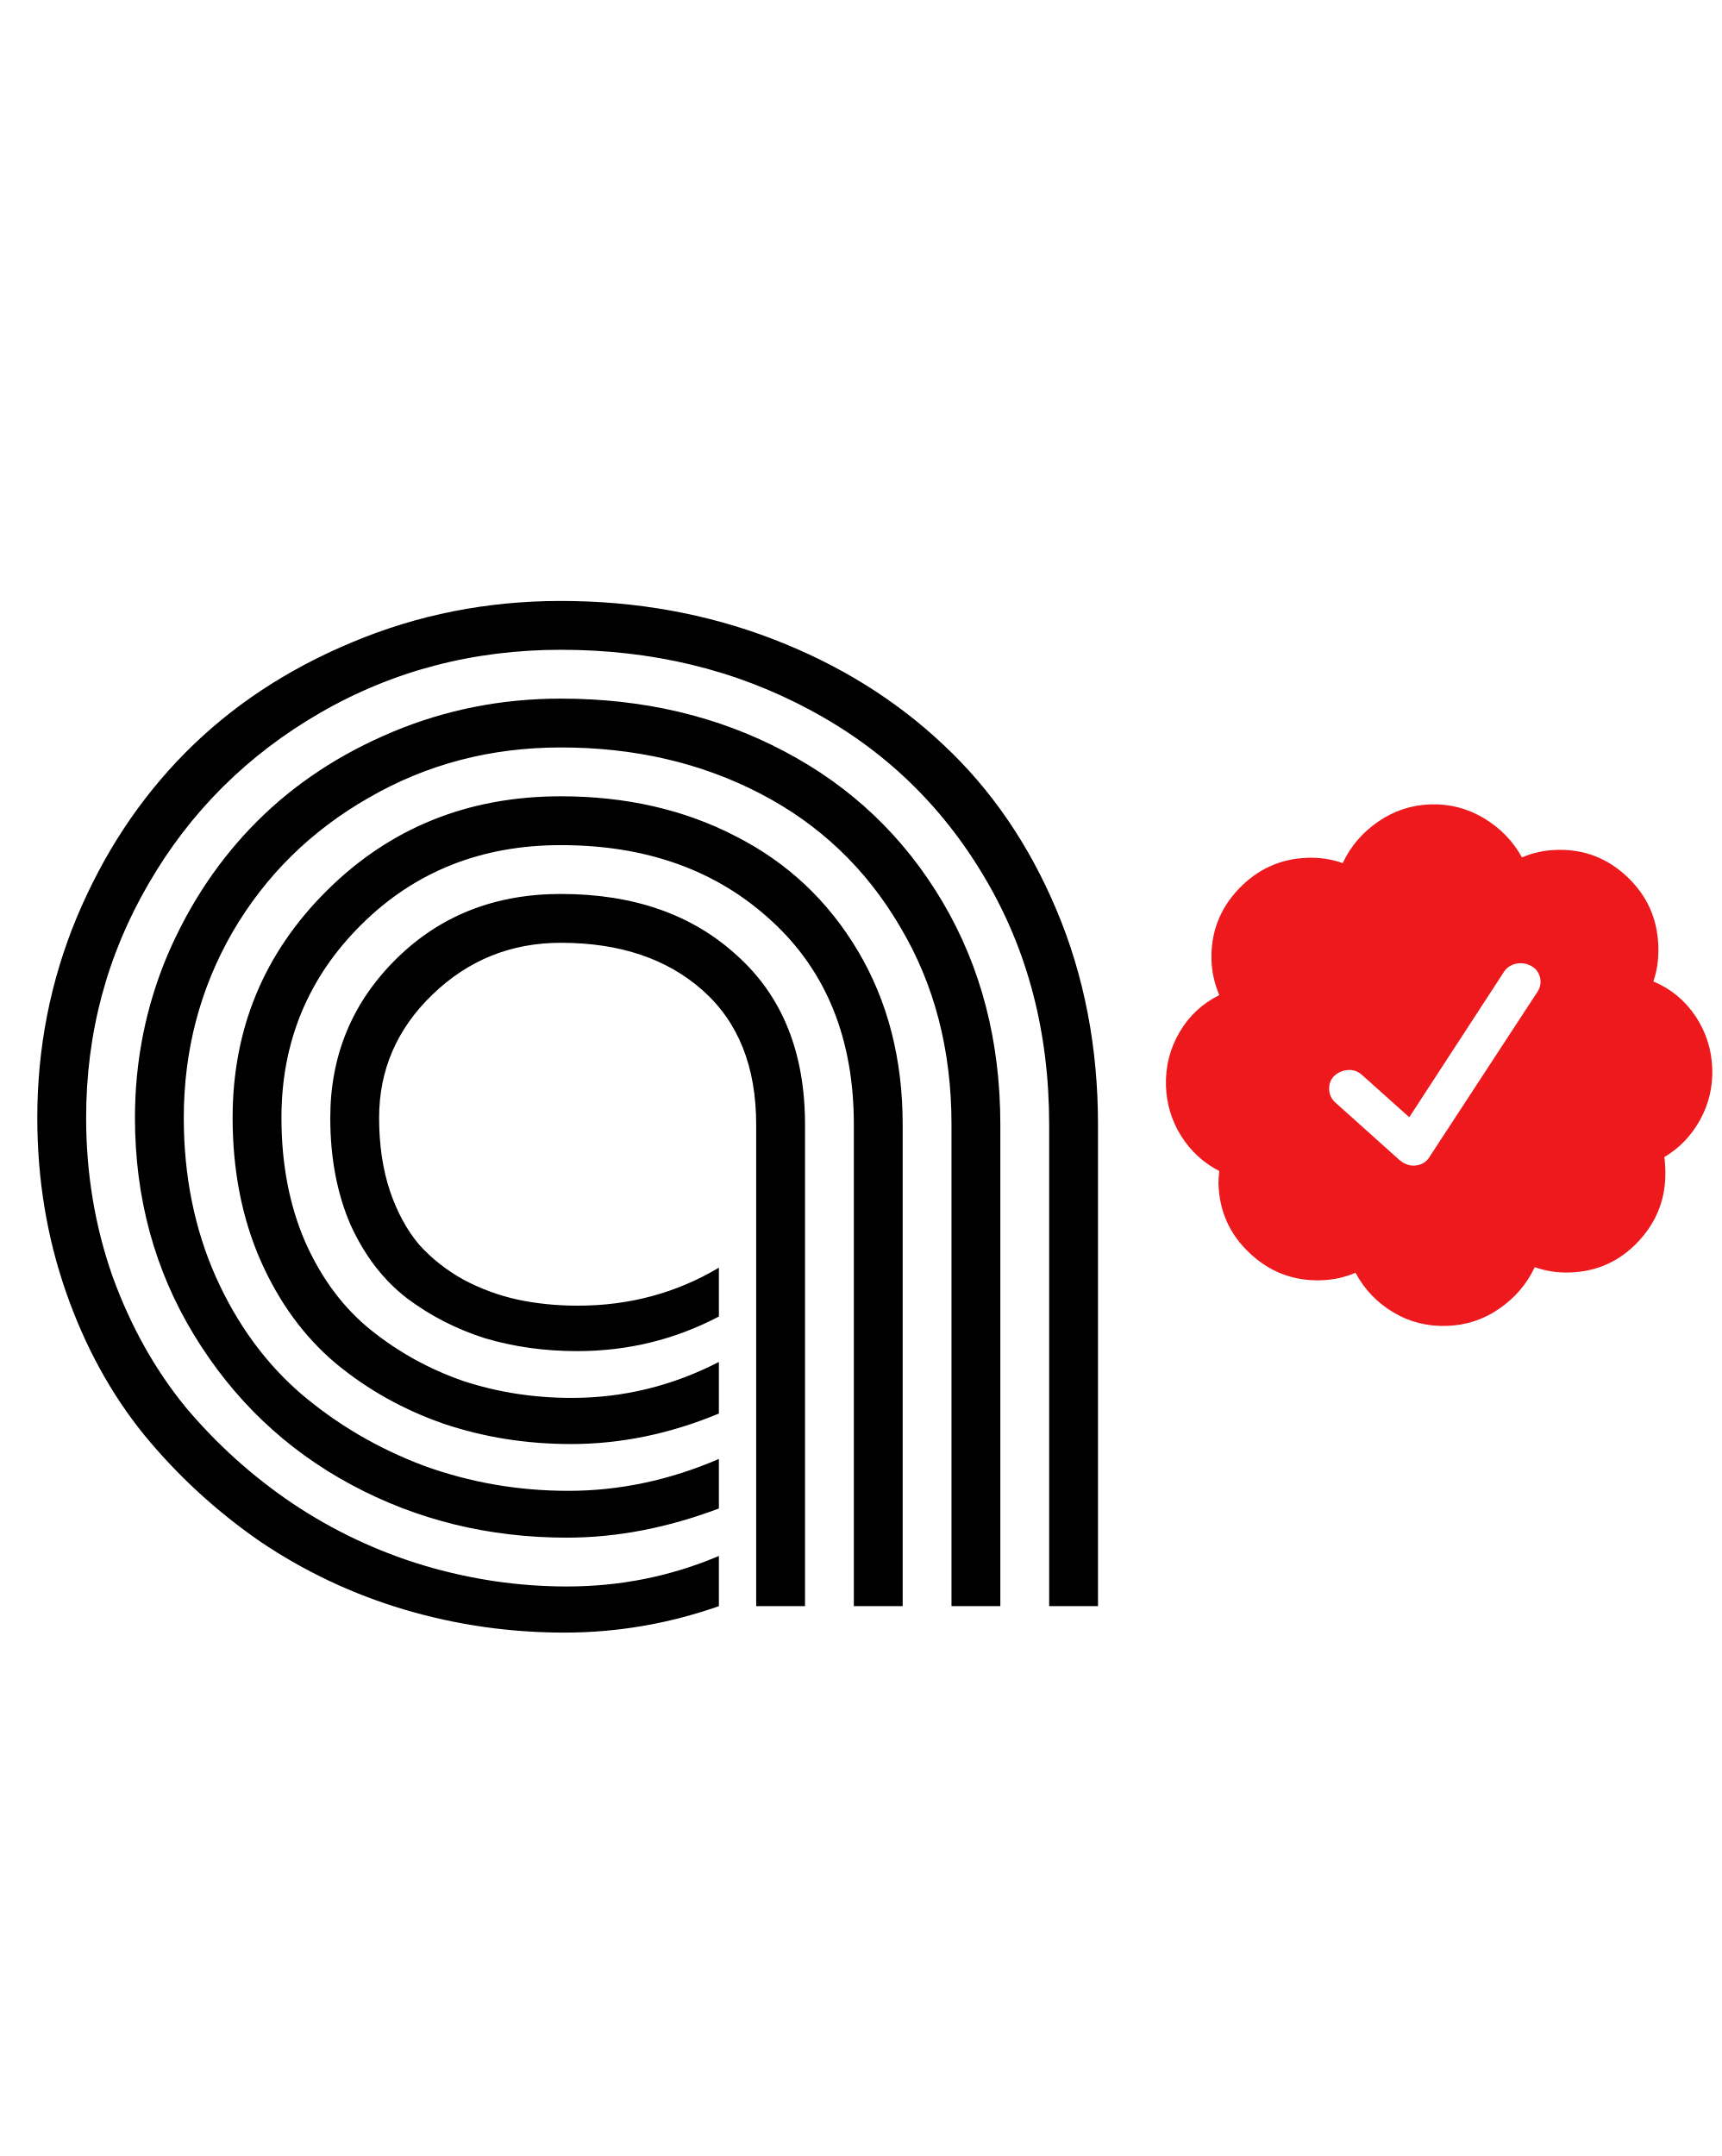
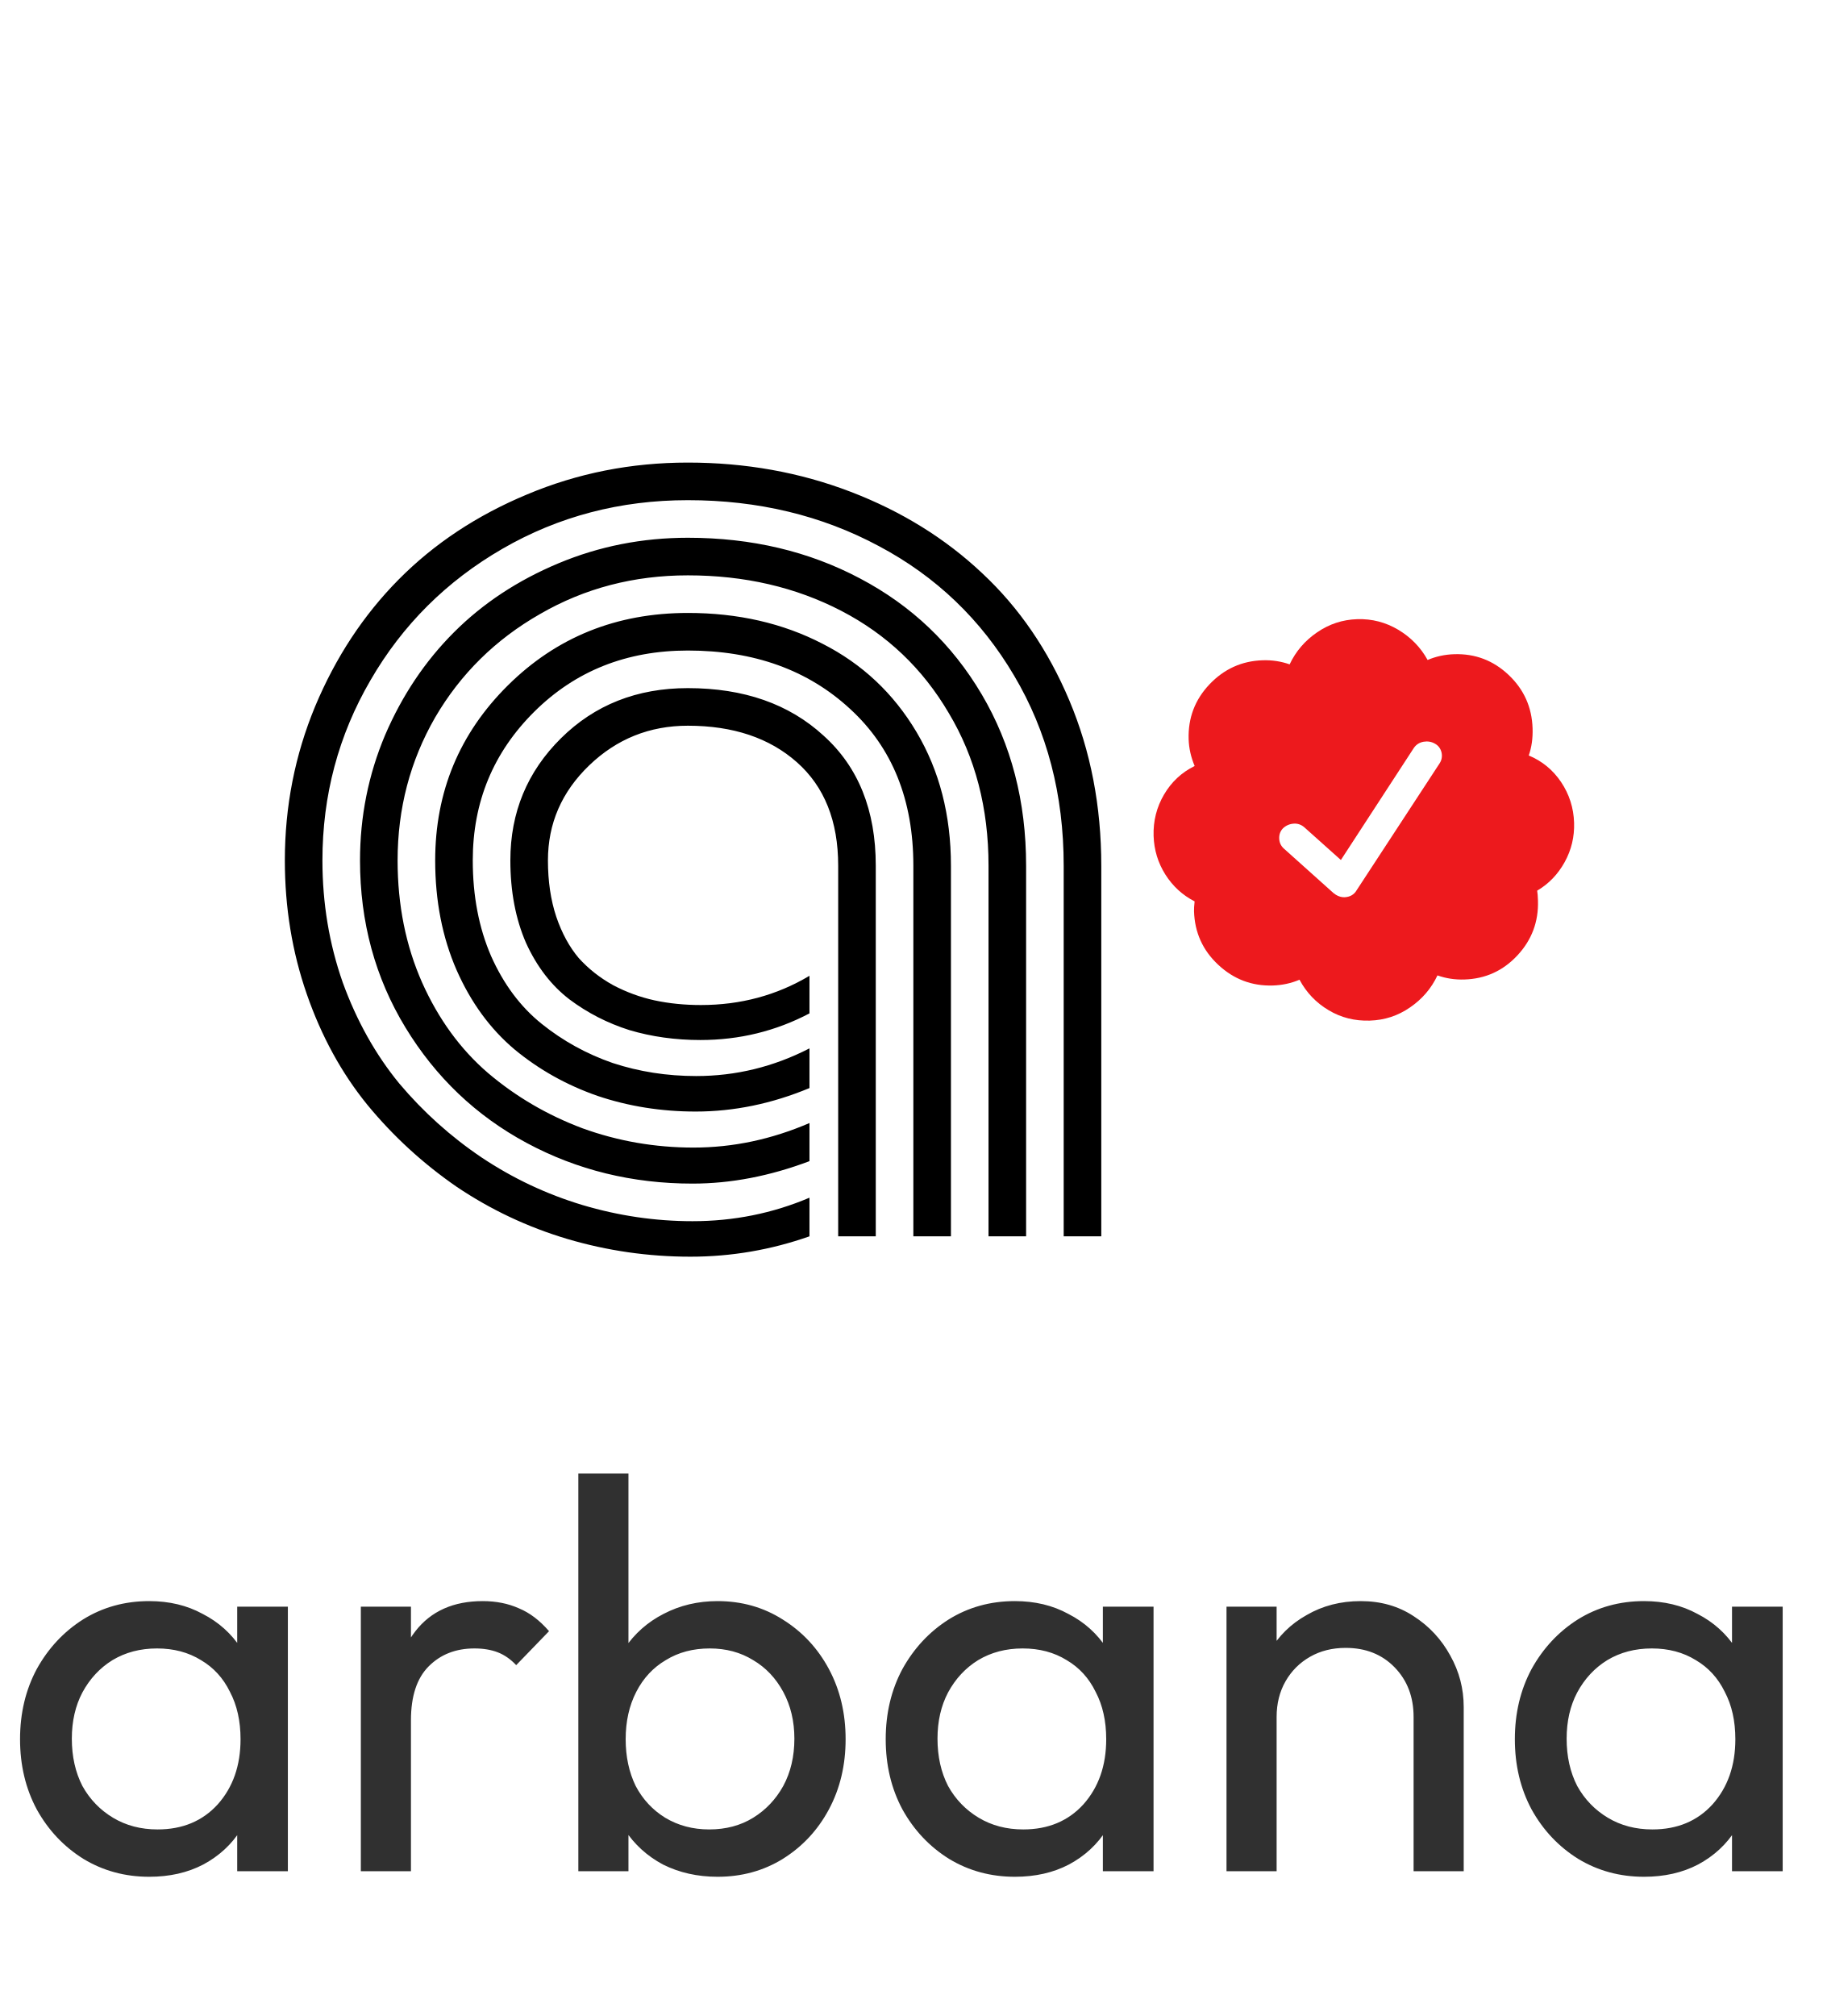
- <svg xmlns="http://www.w3.org/2000/svg" width="119" height="149" viewBox="0 0 119 149" fill="none">
-   <path d="M52.266 77.719C52.266 73.719 51.031 70.625 48.562 68.438C46.094 66.25 42.828 65.156 38.766 65.156C35.328 65.156 32.375 66.344 29.906 68.719C27.438 71.094 26.203 73.938 26.203 77.25C26.203 79.125 26.453 80.812 26.953 82.312C27.453 83.781 28.125 85.016 28.969 86.016C29.844 86.984 30.875 87.797 32.062 88.453C33.25 89.078 34.484 89.531 35.766 89.812C37.078 90.094 38.469 90.234 39.938 90.234C43.5 90.234 46.75 89.359 49.688 87.609V90.984C46.656 92.578 43.391 93.375 39.891 93.375C37.641 93.375 35.516 93.078 33.516 92.484C31.547 91.859 29.75 90.938 28.125 89.719C26.5 88.469 25.203 86.781 24.234 84.656C23.297 82.5 22.828 80.031 22.828 77.25C22.828 72.938 24.344 69.281 27.375 66.281C30.406 63.281 34.203 61.781 38.766 61.781C43.797 61.781 47.859 63.203 50.953 66.047C54.078 68.859 55.641 72.75 55.641 77.719V111H52.266V77.719ZM62.391 77.719V111H59.016V77.719C59.016 71.812 57.125 67.125 53.344 63.656C49.562 60.156 44.703 58.406 38.766 58.406C33.266 58.406 28.672 60.234 24.984 63.891C21.297 67.547 19.453 72 19.453 77.25C19.453 80.438 20 83.297 21.094 85.828C22.219 88.359 23.734 90.391 25.641 91.922C27.547 93.453 29.672 94.625 32.016 95.438C34.391 96.219 36.891 96.609 39.516 96.609C43.078 96.609 46.469 95.781 49.688 94.125V97.688C46.312 99.094 42.906 99.797 39.469 99.797C36.375 99.797 33.438 99.328 30.656 98.391C27.875 97.422 25.391 96.031 23.203 94.219C21.016 92.375 19.281 90 18 87.094C16.719 84.156 16.078 80.875 16.078 77.25C16.078 71.094 18.25 65.859 22.594 61.547C26.969 57.203 32.359 55.031 38.766 55.031C43.266 55.031 47.297 55.953 50.859 57.797C54.422 59.609 57.234 62.25 59.297 65.719C61.359 69.188 62.391 73.188 62.391 77.719ZM69.141 77.719V111H65.766V77.719C65.766 72.562 64.578 68 62.203 64.031C59.859 60.031 56.641 56.969 52.547 54.844C48.453 52.719 43.859 51.656 38.766 51.656C33.922 51.656 29.5 52.812 25.5 55.125C21.5 57.406 18.359 60.5 16.078 64.406C13.828 68.312 12.703 72.594 12.703 77.25C12.703 81.25 13.438 84.906 14.906 88.219C16.375 91.5 18.344 94.203 20.812 96.328C23.312 98.453 26.141 100.109 29.297 101.297C32.484 102.453 35.812 103.031 39.281 103.031C42.812 103.031 46.281 102.297 49.688 100.828V104.25C46.125 105.594 42.625 106.266 39.188 106.266C33.781 106.266 28.812 105.047 24.281 102.609C19.75 100.172 16.125 96.719 13.406 92.25C10.688 87.781 9.328 82.781 9.328 77.25C9.328 73.312 10.078 69.562 11.578 66C13.109 62.438 15.172 59.359 17.766 56.766C20.359 54.172 23.484 52.109 27.141 50.578C30.797 49.047 34.672 48.281 38.766 48.281C44.484 48.281 49.641 49.5 54.234 51.938C58.859 54.375 62.5 57.844 65.156 62.344C67.812 66.844 69.141 71.969 69.141 77.719ZM75.891 77.719V111H72.516V77.719C72.516 71.344 71.031 65.656 68.062 60.656C65.094 55.625 61.047 51.75 55.922 49.031C50.797 46.281 45.078 44.906 38.766 44.906C32.703 44.906 27.156 46.359 22.125 49.266C17.094 52.172 13.141 56.109 10.266 61.078C7.391 66.016 5.953 71.406 5.953 77.25C5.953 81.094 6.562 84.75 7.781 88.219C9.031 91.656 10.719 94.672 12.844 97.266C15 99.828 17.469 102.047 20.25 103.922C23.062 105.797 26.078 107.219 29.297 108.188C32.547 109.156 35.844 109.641 39.188 109.641C42.875 109.641 46.375 108.938 49.688 107.531V111C46.219 112.219 42.656 112.828 39 112.828C35.219 112.828 31.531 112.297 27.938 111.234C24.375 110.172 21.062 108.609 18 106.547C14.969 104.453 12.297 102 9.984 99.188C7.672 96.344 5.859 93.031 4.547 89.25C3.234 85.469 2.578 81.469 2.578 77.25C2.578 72.406 3.484 67.797 5.297 63.422C7.141 59.016 9.641 55.219 12.797 52.031C15.984 48.812 19.828 46.266 24.328 44.391C28.859 42.484 33.672 41.531 38.766 41.531C43.953 41.531 48.828 42.406 53.391 44.156C57.953 45.906 61.891 48.344 65.203 51.469C68.516 54.562 71.125 58.375 73.031 62.906C74.938 67.438 75.891 72.375 75.891 77.719Z" fill="black" />
-   <path d="M118.348 73.866C118.387 75.126 118.107 76.305 117.506 77.394C116.905 78.484 116.083 79.348 115.032 79.966C115.068 80.155 115.092 80.45 115.104 80.852C115.164 82.759 114.543 84.399 113.258 85.778C111.965 87.165 110.378 87.884 108.497 87.942C107.657 87.969 106.848 87.846 106.079 87.574C105.525 88.747 104.706 89.703 103.615 90.448C102.531 91.201 101.325 91.591 100.005 91.632C98.656 91.674 97.421 91.368 96.307 90.698C95.187 90.035 94.317 89.125 93.69 87.961C92.939 88.28 92.147 88.453 91.299 88.48C89.419 88.538 87.783 87.92 86.391 86.618C85 85.322 84.278 83.717 84.219 81.816C84.212 81.605 84.232 81.309 84.272 80.927C83.184 80.369 82.31 79.565 81.643 78.515C80.982 77.464 80.629 76.305 80.589 75.046C80.547 73.708 80.863 72.465 81.529 71.331C82.195 70.197 83.113 69.344 84.276 68.772C83.941 67.979 83.761 67.174 83.736 66.372C83.677 64.471 84.297 62.824 85.605 61.444C86.913 60.065 88.507 59.338 90.387 59.28C91.228 59.253 92.037 59.376 92.805 59.648C93.359 58.475 94.178 57.519 95.27 56.774C96.354 56.028 97.559 55.631 98.879 55.59C100.199 55.548 101.427 55.87 102.556 56.539C103.684 57.215 104.569 58.118 105.195 59.254C105.945 58.934 106.737 58.762 107.585 58.735C109.466 58.677 111.094 59.295 112.471 60.598C113.848 61.901 114.562 63.499 114.621 65.4C114.649 66.287 114.534 67.094 114.277 67.828C115.473 68.326 116.443 69.12 117.178 70.21C117.914 71.308 118.306 72.528 118.348 73.866ZM98.834 79.908L106.281 68.521C106.471 68.219 106.52 67.894 106.443 67.551C106.358 67.208 106.166 66.939 105.85 66.766C105.534 66.586 105.193 66.533 104.833 66.594C104.466 66.661 104.177 66.84 103.965 67.142L97.407 77.212L94.149 74.298C93.86 74.039 93.532 73.922 93.171 73.948C92.802 73.973 92.489 74.11 92.217 74.358C91.973 74.605 91.857 74.912 91.869 75.278C91.88 75.637 92.015 75.936 92.273 76.174L96.747 80.185L96.966 80.34C97.221 80.494 97.482 80.564 97.733 80.556C98.226 80.533 98.596 80.324 98.834 79.908Z" fill="#ED191D" />
+ <svg xmlns="http://www.w3.org/2000/svg" width="164" height="181" viewBox="0 0 164 181" fill="none">
+   <path d="M75.266 77.719C75.266 73.719 74.031 70.625 71.562 68.438C69.094 66.25 65.828 65.156 61.766 65.156C58.328 65.156 55.375 66.344 52.906 68.719C50.438 71.094 49.203 73.938 49.203 77.25C49.203 79.125 49.453 80.812 49.953 82.312C50.453 83.781 51.125 85.016 51.969 86.016C52.844 86.984 53.875 87.797 55.062 88.453C56.25 89.078 57.484 89.531 58.766 89.812C60.078 90.094 61.469 90.234 62.938 90.234C66.5 90.234 69.75 89.359 72.688 87.609V90.984C69.656 92.578 66.391 93.375 62.891 93.375C60.641 93.375 58.516 93.078 56.516 92.484C54.547 91.859 52.75 90.938 51.125 89.719C49.5 88.469 48.203 86.781 47.234 84.656C46.297 82.5 45.828 80.031 45.828 77.25C45.828 72.938 47.344 69.281 50.375 66.281C53.406 63.281 57.203 61.781 61.766 61.781C66.797 61.781 70.859 63.203 73.953 66.047C77.078 68.859 78.641 72.75 78.641 77.719V111H75.266V77.719ZM85.391 77.719V111H82.016V77.719C82.016 71.812 80.125 67.125 76.344 63.656C72.562 60.156 67.703 58.406 61.766 58.406C56.266 58.406 51.672 60.234 47.984 63.891C44.297 67.547 42.453 72 42.453 77.25C42.453 80.438 43 83.297 44.094 85.828C45.219 88.359 46.734 90.391 48.641 91.922C50.547 93.453 52.672 94.625 55.016 95.438C57.391 96.219 59.891 96.609 62.516 96.609C66.078 96.609 69.469 95.781 72.688 94.125V97.688C69.312 99.094 65.906 99.797 62.469 99.797C59.375 99.797 56.438 99.328 53.656 98.391C50.875 97.422 48.391 96.031 46.203 94.219C44.016 92.375 42.281 90 41 87.094C39.719 84.156 39.078 80.875 39.078 77.25C39.078 71.094 41.25 65.859 45.594 61.547C49.969 57.203 55.359 55.031 61.766 55.031C66.266 55.031 70.297 55.953 73.859 57.797C77.422 59.609 80.234 62.25 82.297 65.719C84.359 69.188 85.391 73.188 85.391 77.719ZM92.141 77.719V111H88.766V77.719C88.766 72.562 87.578 68 85.203 64.031C82.859 60.031 79.641 56.969 75.547 54.844C71.453 52.719 66.859 51.656 61.766 51.656C56.922 51.656 52.5 52.812 48.5 55.125C44.5 57.406 41.359 60.5 39.078 64.406C36.828 68.312 35.703 72.594 35.703 77.25C35.703 81.25 36.438 84.906 37.906 88.219C39.375 91.5 41.344 94.203 43.812 96.328C46.312 98.453 49.141 100.109 52.297 101.297C55.484 102.453 58.812 103.031 62.281 103.031C65.812 103.031 69.281 102.297 72.688 100.828V104.25C69.125 105.594 65.625 106.266 62.188 106.266C56.781 106.266 51.812 105.047 47.281 102.609C42.75 100.172 39.125 96.719 36.406 92.25C33.688 87.781 32.328 82.781 32.328 77.25C32.328 73.312 33.078 69.562 34.578 66C36.109 62.438 38.172 59.359 40.766 56.766C43.359 54.172 46.484 52.109 50.141 50.578C53.797 49.047 57.672 48.281 61.766 48.281C67.484 48.281 72.641 49.5 77.234 51.938C81.859 54.375 85.5 57.844 88.156 62.344C90.812 66.844 92.141 71.969 92.141 77.719ZM98.891 77.719V111H95.516V77.719C95.516 71.344 94.031 65.656 91.062 60.656C88.094 55.625 84.047 51.75 78.922 49.031C73.797 46.281 68.078 44.906 61.766 44.906C55.703 44.906 50.156 46.359 45.125 49.266C40.094 52.172 36.141 56.109 33.266 61.078C30.391 66.016 28.953 71.406 28.953 77.25C28.953 81.094 29.562 84.75 30.781 88.219C32.031 91.656 33.719 94.672 35.844 97.266C38 99.828 40.469 102.047 43.25 103.922C46.062 105.797 49.078 107.219 52.297 108.188C55.547 109.156 58.844 109.641 62.188 109.641C65.875 109.641 69.375 108.938 72.688 107.531V111C69.219 112.219 65.656 112.828 62 112.828C58.219 112.828 54.531 112.297 50.938 111.234C47.375 110.172 44.062 108.609 41 106.547C37.969 104.453 35.297 102 32.984 99.188C30.672 96.344 28.859 93.031 27.547 89.25C26.234 85.469 25.578 81.469 25.578 77.25C25.578 72.406 26.484 67.797 28.297 63.422C30.141 59.016 32.641 55.219 35.797 52.031C38.984 48.812 42.828 46.266 47.328 44.391C51.859 42.484 56.672 41.531 61.766 41.531C66.953 41.531 71.828 42.406 76.391 44.156C80.953 45.906 84.891 48.344 88.203 51.469C91.516 54.562 94.125 58.375 96.031 62.906C97.938 67.438 98.891 72.375 98.891 77.719Z" fill="black" />
+   <path d="M141.348 73.866C141.387 75.126 141.107 76.305 140.506 77.394C139.905 78.484 139.083 79.348 138.032 79.966C138.068 80.155 138.092 80.45 138.104 80.852C138.164 82.759 137.543 84.399 136.258 85.778C134.965 87.165 133.378 87.884 131.497 87.942C130.657 87.969 129.848 87.846 129.079 87.574C128.525 88.747 127.706 89.703 126.615 90.448C125.531 91.201 124.325 91.591 123.005 91.632C121.656 91.674 120.421 91.368 119.307 90.698C118.187 90.035 117.317 89.125 116.69 87.961C115.939 88.28 115.148 88.453 114.299 88.48C112.419 88.538 110.783 87.92 109.391 86.618C108 85.322 107.278 83.717 107.219 81.816C107.212 81.605 107.232 81.309 107.272 80.927C106.184 80.369 105.31 79.565 104.643 78.515C103.982 77.464 103.629 76.305 103.589 75.046C103.548 73.708 103.863 72.465 104.529 71.331C105.195 70.197 106.113 69.344 107.276 68.772C106.941 67.979 106.761 67.174 106.736 66.372C106.677 64.471 107.297 62.824 108.605 61.444C109.913 60.065 111.507 59.338 113.387 59.28C114.228 59.253 115.036 59.376 115.805 59.648C116.359 58.475 117.178 57.519 118.27 56.774C119.354 56.028 120.559 55.631 121.879 55.59C123.199 55.548 124.427 55.87 125.556 56.539C126.684 57.215 127.569 58.118 128.195 59.254C128.945 58.934 129.737 58.762 130.585 58.735C132.466 58.677 134.094 59.295 135.471 60.598C136.848 61.901 137.562 63.499 137.621 65.4C137.649 66.287 137.534 67.094 137.277 67.828C138.473 68.326 139.443 69.12 140.178 70.21C140.914 71.308 141.306 72.528 141.348 73.866ZM121.834 79.908L129.281 68.521C129.471 68.219 129.52 67.894 129.443 67.551C129.358 67.208 129.166 66.939 128.85 66.766C128.534 66.586 128.193 66.533 127.833 66.594C127.466 66.661 127.177 66.84 126.965 67.142L120.407 77.212L117.149 74.298C116.86 74.039 116.532 73.922 116.171 73.948C115.802 73.973 115.489 74.11 115.217 74.358C114.973 74.605 114.857 74.912 114.869 75.278C114.88 75.637 115.015 75.936 115.273 76.174L119.747 80.185L119.965 80.34C120.221 80.494 120.482 80.564 120.733 80.556C121.226 80.533 121.596 80.324 121.834 79.908Z" fill="#ED191D" />
+   <path d="M13.4 168.5C11.233 168.5 9.267 167.967 7.5 166.9C5.733 165.8 4.333 164.317 3.3 162.45C2.3 160.583 1.8 158.483 1.8 156.15C1.8 153.817 2.3 151.717 3.3 149.85C4.333 147.983 5.717 146.5 7.45 145.4C9.217 144.3 11.2 143.75 13.4 143.75C15.2 143.75 16.8 144.133 18.2 144.9C19.633 145.633 20.783 146.667 21.65 148C22.517 149.3 23 150.817 23.1 152.55V159.7C23 161.4 22.517 162.917 21.65 164.25C20.817 165.583 19.683 166.633 18.25 167.4C16.85 168.133 15.233 168.5 13.4 168.5ZM14.15 164.25C16.383 164.25 18.183 163.5 19.55 162C20.917 160.467 21.6 158.517 21.6 156.15C21.6 154.517 21.283 153.1 20.65 151.9C20.05 150.667 19.183 149.717 18.05 149.05C16.917 148.35 15.6 148 14.1 148C12.6 148 11.267 148.35 10.1 149.05C8.967 149.75 8.067 150.717 7.4 151.95C6.767 153.15 6.45 154.533 6.45 156.1C6.45 157.7 6.767 159.117 7.4 160.35C8.067 161.55 8.983 162.5 10.15 163.2C11.317 163.9 12.65 164.25 14.15 164.25ZM21.3 168V161.6L22.15 155.8L21.3 150.05V144.25H25.85V168H21.3ZM32.402 168V144.25H36.902V168H32.402ZM36.902 154.45L35.202 153.7C35.202 150.667 35.902 148.25 37.302 146.45C38.702 144.65 40.718 143.75 43.352 143.75C44.552 143.75 45.635 143.967 46.602 144.4C47.568 144.8 48.468 145.483 49.302 146.45L46.352 149.5C45.852 148.967 45.302 148.583 44.702 148.35C44.102 148.117 43.402 148 42.602 148C40.935 148 39.568 148.533 38.502 149.6C37.435 150.667 36.902 152.283 36.902 154.45ZM64.433 168.5C62.633 168.5 60.999 168.133 59.533 167.4C58.099 166.633 56.95 165.583 56.083 164.25C55.216 162.917 54.733 161.4 54.633 159.7V152.55C54.733 150.817 55.216 149.3 56.083 148C56.983 146.667 58.15 145.633 59.583 144.9C61.05 144.133 62.666 143.75 64.433 143.75C66.6 143.75 68.549 144.3 70.283 145.4C72.049 146.5 73.433 147.983 74.433 149.85C75.433 151.717 75.933 153.817 75.933 156.15C75.933 158.483 75.433 160.583 74.433 162.45C73.433 164.317 72.049 165.8 70.283 166.9C68.549 167.967 66.6 168.5 64.433 168.5ZM51.933 168V132.3H56.433V150.05L55.583 155.8L56.433 161.6V168H51.933ZM63.683 164.25C65.183 164.25 66.499 163.9 67.633 163.2C68.766 162.5 69.666 161.55 70.333 160.35C70.999 159.117 71.333 157.7 71.333 156.1C71.333 154.533 70.999 153.133 70.333 151.9C69.666 150.667 68.766 149.717 67.633 149.05C66.499 148.35 65.2 148 63.733 148C62.233 148 60.916 148.35 59.783 149.05C58.65 149.717 57.766 150.667 57.133 151.9C56.499 153.133 56.183 154.55 56.183 156.15C56.183 157.717 56.483 159.117 57.083 160.35C57.716 161.55 58.599 162.5 59.733 163.2C60.9 163.9 62.216 164.25 63.683 164.25ZM91.134 168.5C88.968 168.5 87.001 167.967 85.234 166.9C83.468 165.8 82.068 164.317 81.034 162.45C80.034 160.583 79.534 158.483 79.534 156.15C79.534 153.817 80.034 151.717 81.034 149.85C82.068 147.983 83.451 146.5 85.184 145.4C86.951 144.3 88.934 143.75 91.134 143.75C92.934 143.75 94.534 144.133 95.934 144.9C97.368 145.633 98.518 146.667 99.384 148C100.251 149.3 100.734 150.817 100.834 152.55V159.7C100.734 161.4 100.251 162.917 99.384 164.25C98.551 165.583 97.418 166.633 95.984 167.4C94.584 168.133 92.968 168.5 91.134 168.5ZM91.884 164.25C94.118 164.25 95.918 163.5 97.284 162C98.651 160.467 99.334 158.517 99.334 156.15C99.334 154.517 99.018 153.1 98.384 151.9C97.784 150.667 96.918 149.717 95.784 149.05C94.651 148.35 93.334 148 91.834 148C90.334 148 89.001 148.35 87.834 149.05C86.701 149.75 85.801 150.717 85.134 151.95C84.501 153.15 84.184 154.533 84.184 156.1C84.184 157.7 84.501 159.117 85.134 160.35C85.801 161.55 86.718 162.5 87.884 163.2C89.051 163.9 90.384 164.25 91.884 164.25ZM99.034 168V161.6L99.884 155.8L99.034 150.05V144.25H103.584V168H99.034ZM126.936 168V154.15C126.936 152.35 126.369 150.867 125.236 149.7C124.103 148.533 122.636 147.95 120.836 147.95C119.636 147.95 118.569 148.217 117.636 148.75C116.703 149.283 115.969 150.017 115.436 150.95C114.903 151.883 114.636 152.95 114.636 154.15L112.786 153.1C112.786 151.3 113.186 149.7 113.986 148.3C114.786 146.9 115.903 145.8 117.336 145C118.769 144.167 120.386 143.75 122.186 143.75C123.986 143.75 125.569 144.2 126.936 145.1C128.336 146 129.436 147.183 130.236 148.65C131.036 150.083 131.436 151.617 131.436 153.25V168H126.936ZM110.136 168V144.25H114.636V168H110.136ZM147.629 168.5C145.462 168.5 143.495 167.967 141.729 166.9C139.962 165.8 138.562 164.317 137.529 162.45C136.529 160.583 136.029 158.483 136.029 156.15C136.029 153.817 136.529 151.717 137.529 149.85C138.562 147.983 139.945 146.5 141.679 145.4C143.445 144.3 145.429 143.75 147.629 143.75C149.429 143.75 151.029 144.133 152.429 144.9C153.862 145.633 155.012 146.667 155.879 148C156.745 149.3 157.229 150.817 157.329 152.55V159.7C157.229 161.4 156.745 162.917 155.879 164.25C155.045 165.583 153.912 166.633 152.479 167.4C151.079 168.133 149.462 168.5 147.629 168.5ZM148.379 164.25C150.612 164.25 152.412 163.5 153.779 162C155.145 160.467 155.829 158.517 155.829 156.15C155.829 154.517 155.512 153.1 154.879 151.9C154.279 150.667 153.412 149.717 152.279 149.05C151.145 148.35 149.829 148 148.329 148C146.829 148 145.495 148.35 144.329 149.05C143.195 149.75 142.295 150.717 141.629 151.95C140.995 153.15 140.679 154.533 140.679 156.1C140.679 157.7 140.995 159.117 141.629 160.35C142.295 161.55 143.212 162.5 144.379 163.2C145.545 163.9 146.879 164.25 148.379 164.25ZM155.529 168V161.6L156.379 155.8L155.529 150.05V144.25H160.079V168H155.529Z" fill="black" fill-opacity="0.81" />
</svg>
